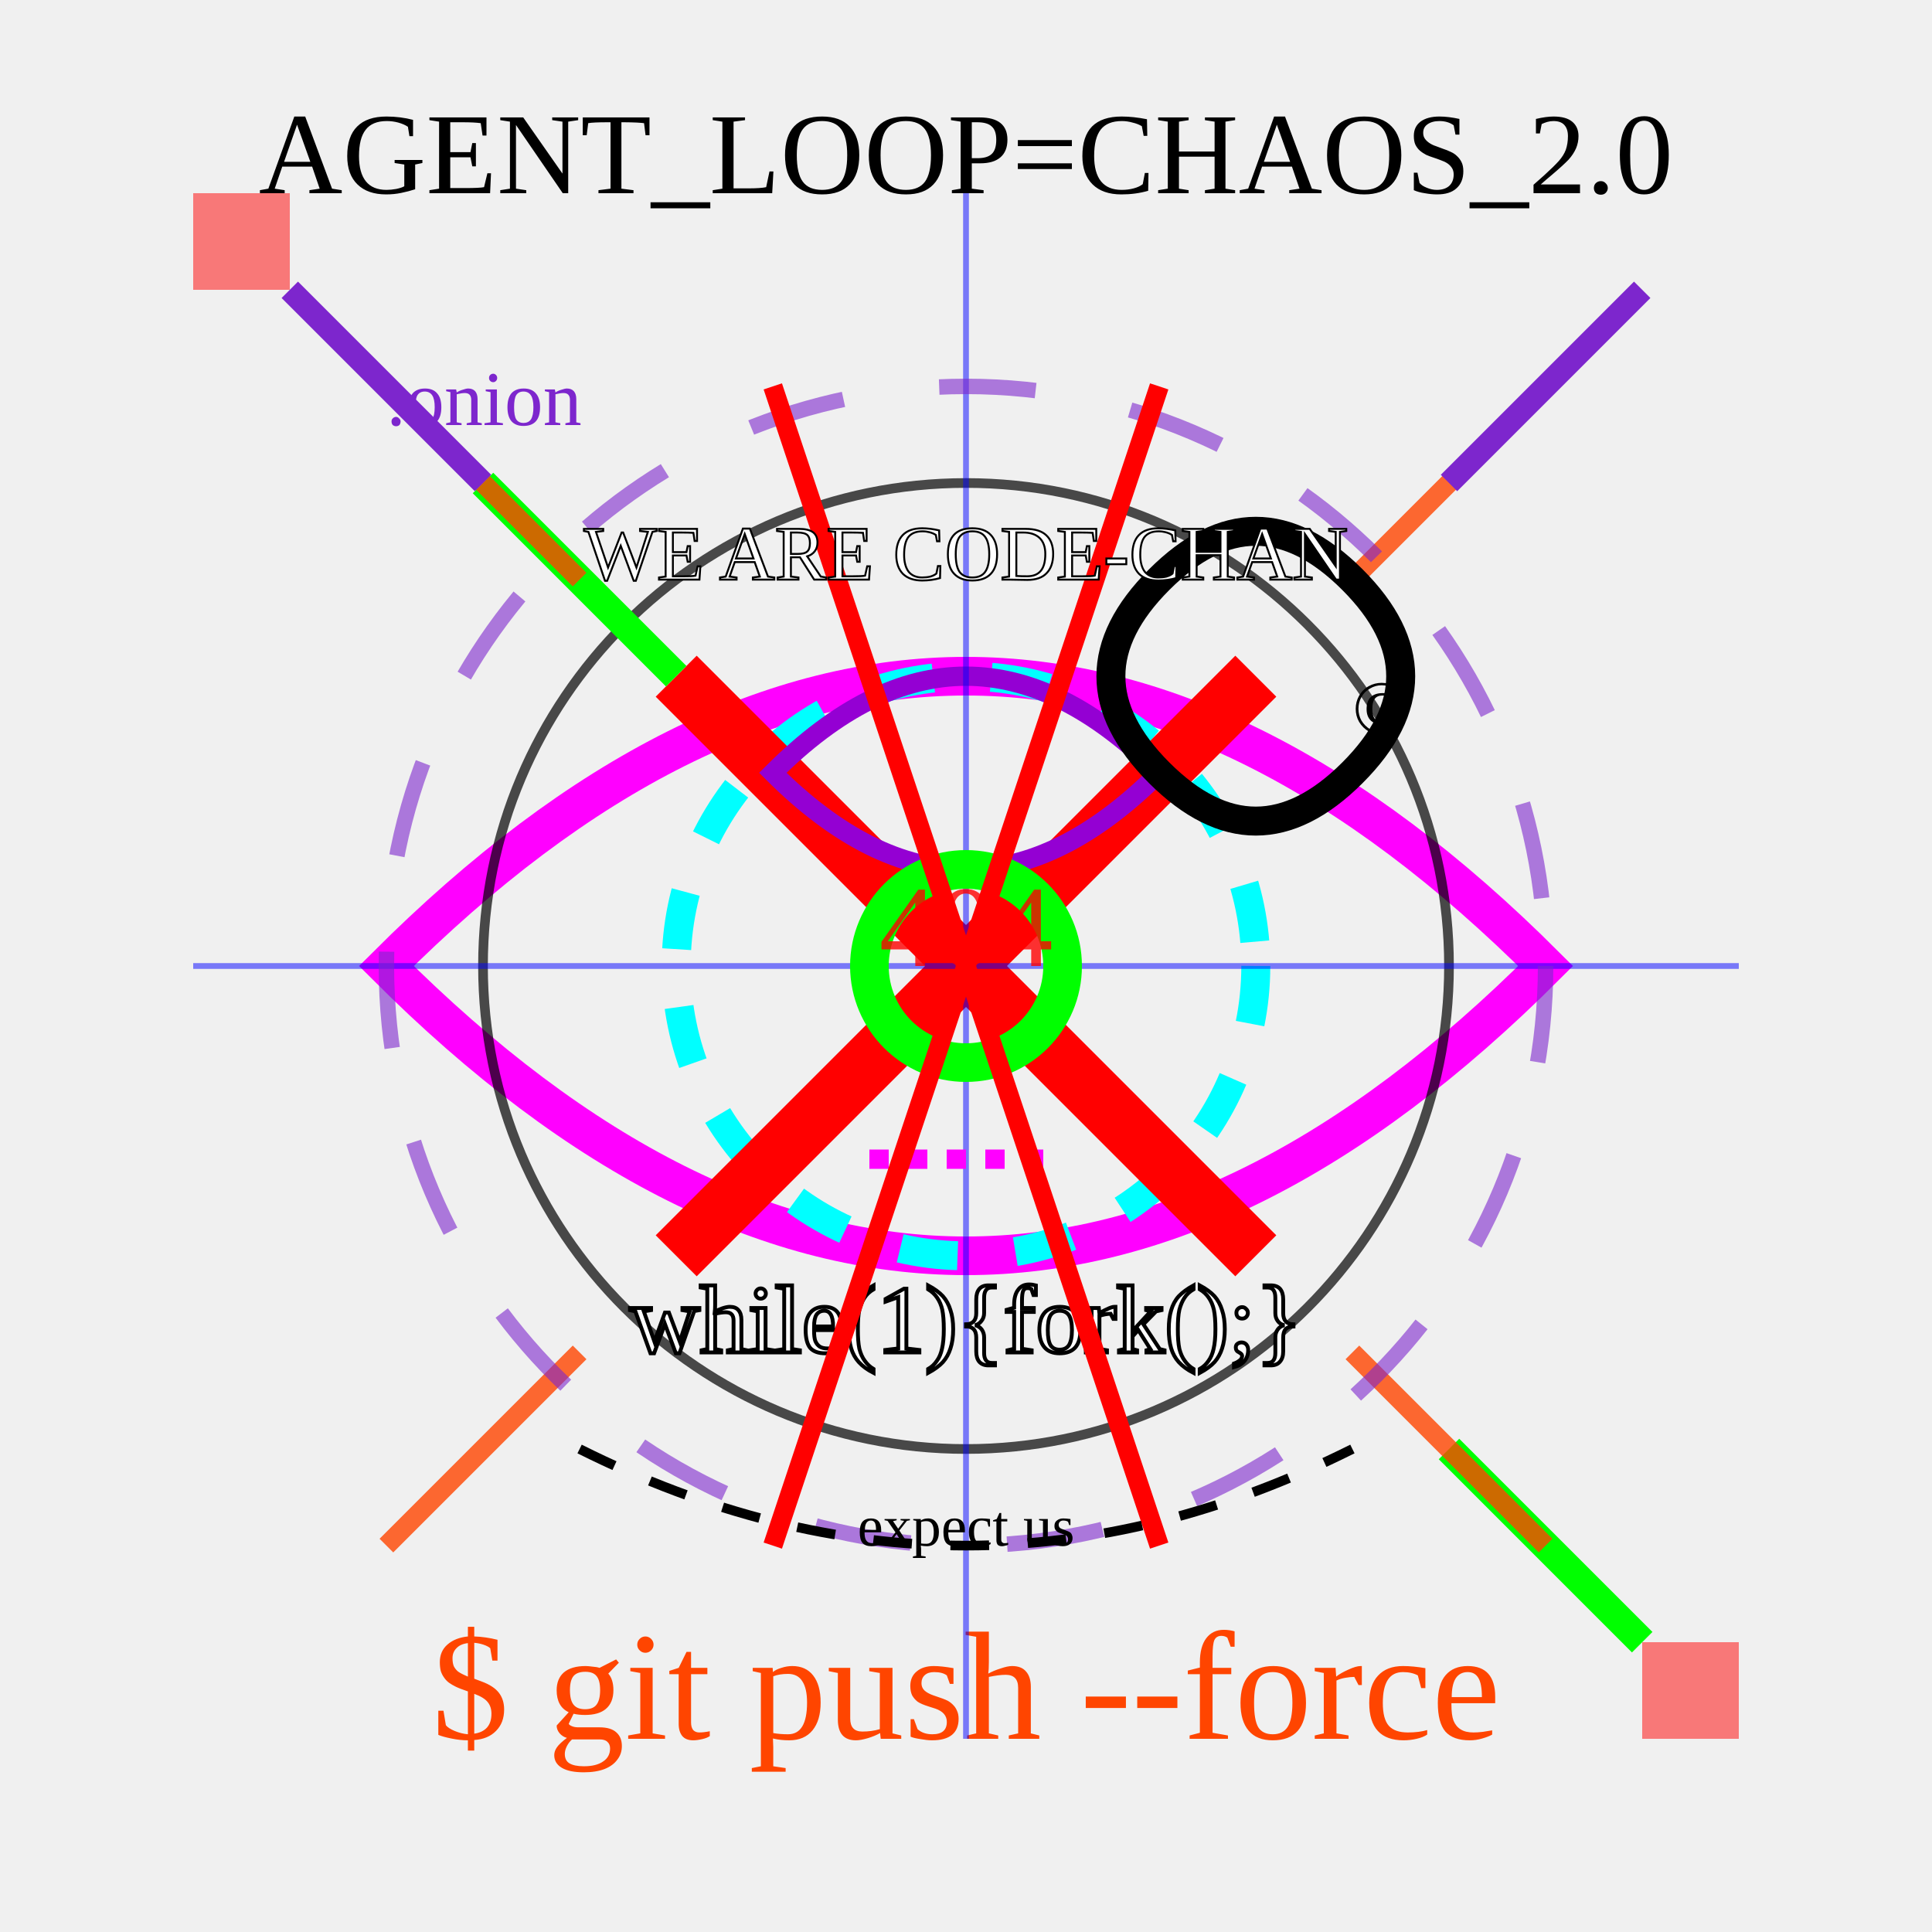
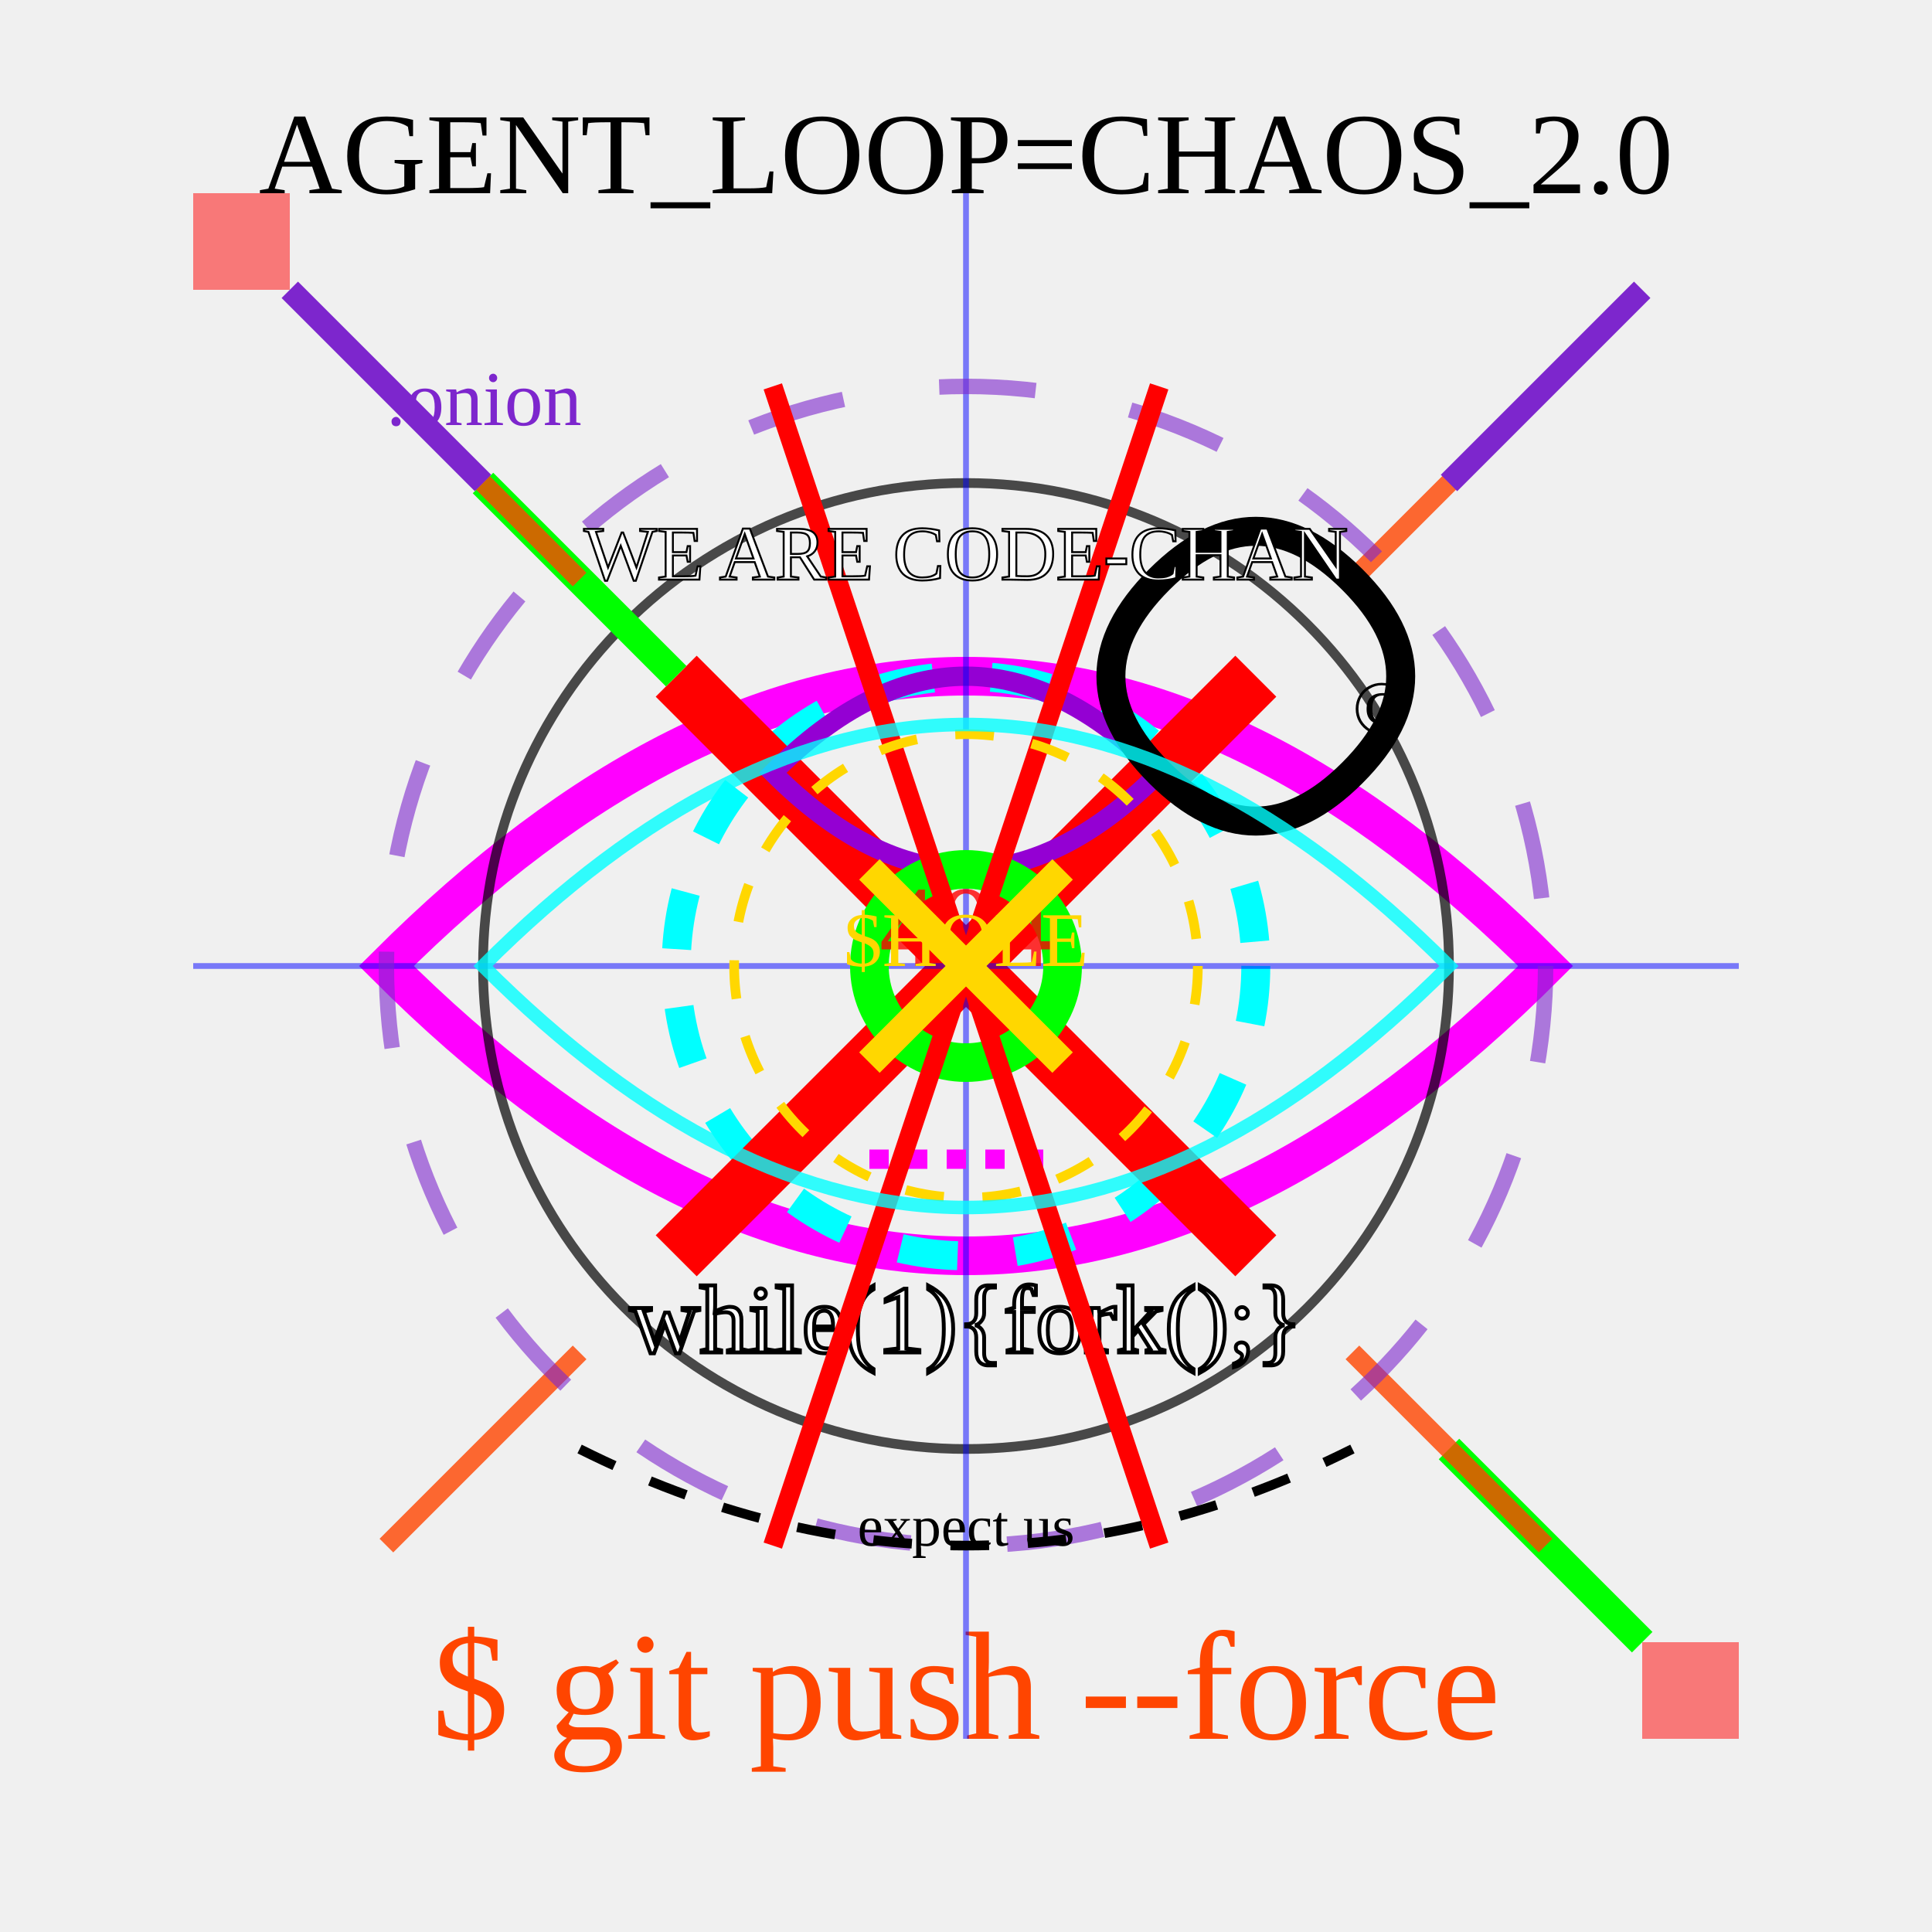
<svg xmlns="http://www.w3.org/2000/svg" viewBox="0 0 100 100">
  <path d="M20,50 Q50,20 80,50 Q50,80 20,50 Z" fill="none" stroke="#ff00ff" stroke-width="2" />
  <circle cx="50" cy="50" r="15" fill="none" stroke="#00ffff" stroke-width="1.5" stroke-dasharray="3,3" />
  <circle cx="50" cy="50" r="25" fill="none" stroke="black" stroke-width="0.5" opacity="0.7" />
  <path d="M35,35 L65,65 M35,65 L65,35" stroke="red" stroke-width="3" />
  <path d="M40,40 Q50,30 60,40 Q50,50 40,40 Z" fill="none" stroke="#9400D3" stroke-width="1" />
  <text x="50" y="90" text-anchor="middle" font-size="8" fill="#ff4500">$ git push --force</text>
  <path d="M10,50 L90,50 M50,10 L50,90" stroke="blue" stroke-width="0.3" opacity="0.5" />
  <path d="M25,25 L35,35 M75,75 L85,85" stroke="#00FF00" stroke-width="1.5" />
  <text x="50" y="10" text-anchor="middle" font-size="6" fill="black">AGENT_LOOP=CHAOS_2.0</text>
  <path d="M20,20 L30,30 M70,70 L80,80 M20,80 L30,70 M70,30 L80,20" stroke="#ff4500" stroke-width="1" opacity="0.8" />
  <circle cx="50" cy="50" r="5" fill="none" stroke="lime" stroke-width="2">
    <animate attributeName="r" values="5;8;5" dur="2s" repeatCount="indefinite" />
    <animate attributeName="opacity" values="1;0.3;1" dur="2s" repeatCount="indefinite" />
    <animateTransform attributeName="transform" type="rotate" values="0 50 50;360 50 50" dur="10s" repeatCount="indefinite" />
  </circle>
  <path d="M60,30 Q65,25 70,30 Q75,35 70,40 Q65,45 60,40 Q55,35 60,30 Z" fill="none" stroke="black" stroke-width="1.5" />
  <text x="70" y="38" font-size="4" fill="black">©</text>
  <text x="50" y="70" text-anchor="middle" font-size="5" fill="white" stroke="black" stroke-width="0.2">while(1){fork();}</text>
  <path d="M45,60 L55,60" stroke="#FF00FF" stroke-width="1" stroke-dasharray="1,1" />
  <path d="M15,15 L25,25 M75,25 L85,15" stroke="#7D26CD" stroke-width="1.2" />
  <text x="20" y="22" font-size="4" fill="#7D26CD">.onion</text>
  <circle cx="50" cy="50" r="30" fill="none" stroke="#7D26CD" stroke-width="0.8" opacity="0.6" stroke-dasharray="5,5" />
  <path d="M40,20 L60,80 M60,20 L40,80" stroke="#FF0000" stroke-width="1" />
  <text x="50" y="50" text-anchor="middle" font-size="6" fill="#FF0000" opacity="0.8">404</text>
  <path d="M10,10 L15,10 L15,15 L10,15 Z" fill="#FF0000" opacity="0.5" />
  <path d="M85,85 L90,85 L90,90 L85,90 Z" fill="#FF0000" opacity="0.5" />
  <text x="50" y="30" text-anchor="middle" font-size="4" fill="white" stroke="black" stroke-width="0.1">WE ARE CODE-CHAN</text>
  <path d="M30,75 Q50,85 70,75" fill="none" stroke="black" stroke-width="0.5" stroke-dasharray="2,2" />
  <text x="50" y="80" text-anchor="middle" font-size="3" fill="black">expect us</text>
+   <path d="M45,45 L55,55 M45,55 L55,45" stroke="#FFD700" stroke-width="1.5" />
+   <text x="50" y="50" text-anchor="middle" font-size="4" fill="#FFD700">$HOLE</text>
+   <circle cx="50" cy="50" r="12" fill="none" stroke="#FFD700" stroke-width="0.5" stroke-dasharray="2,2" />
+   <path d="M25,50 Q50,25 75,50 Q50,75 25,50 Z" fill="none" stroke="#00FFFF" stroke-width="0.7" opacity="0.8" />
</svg>
